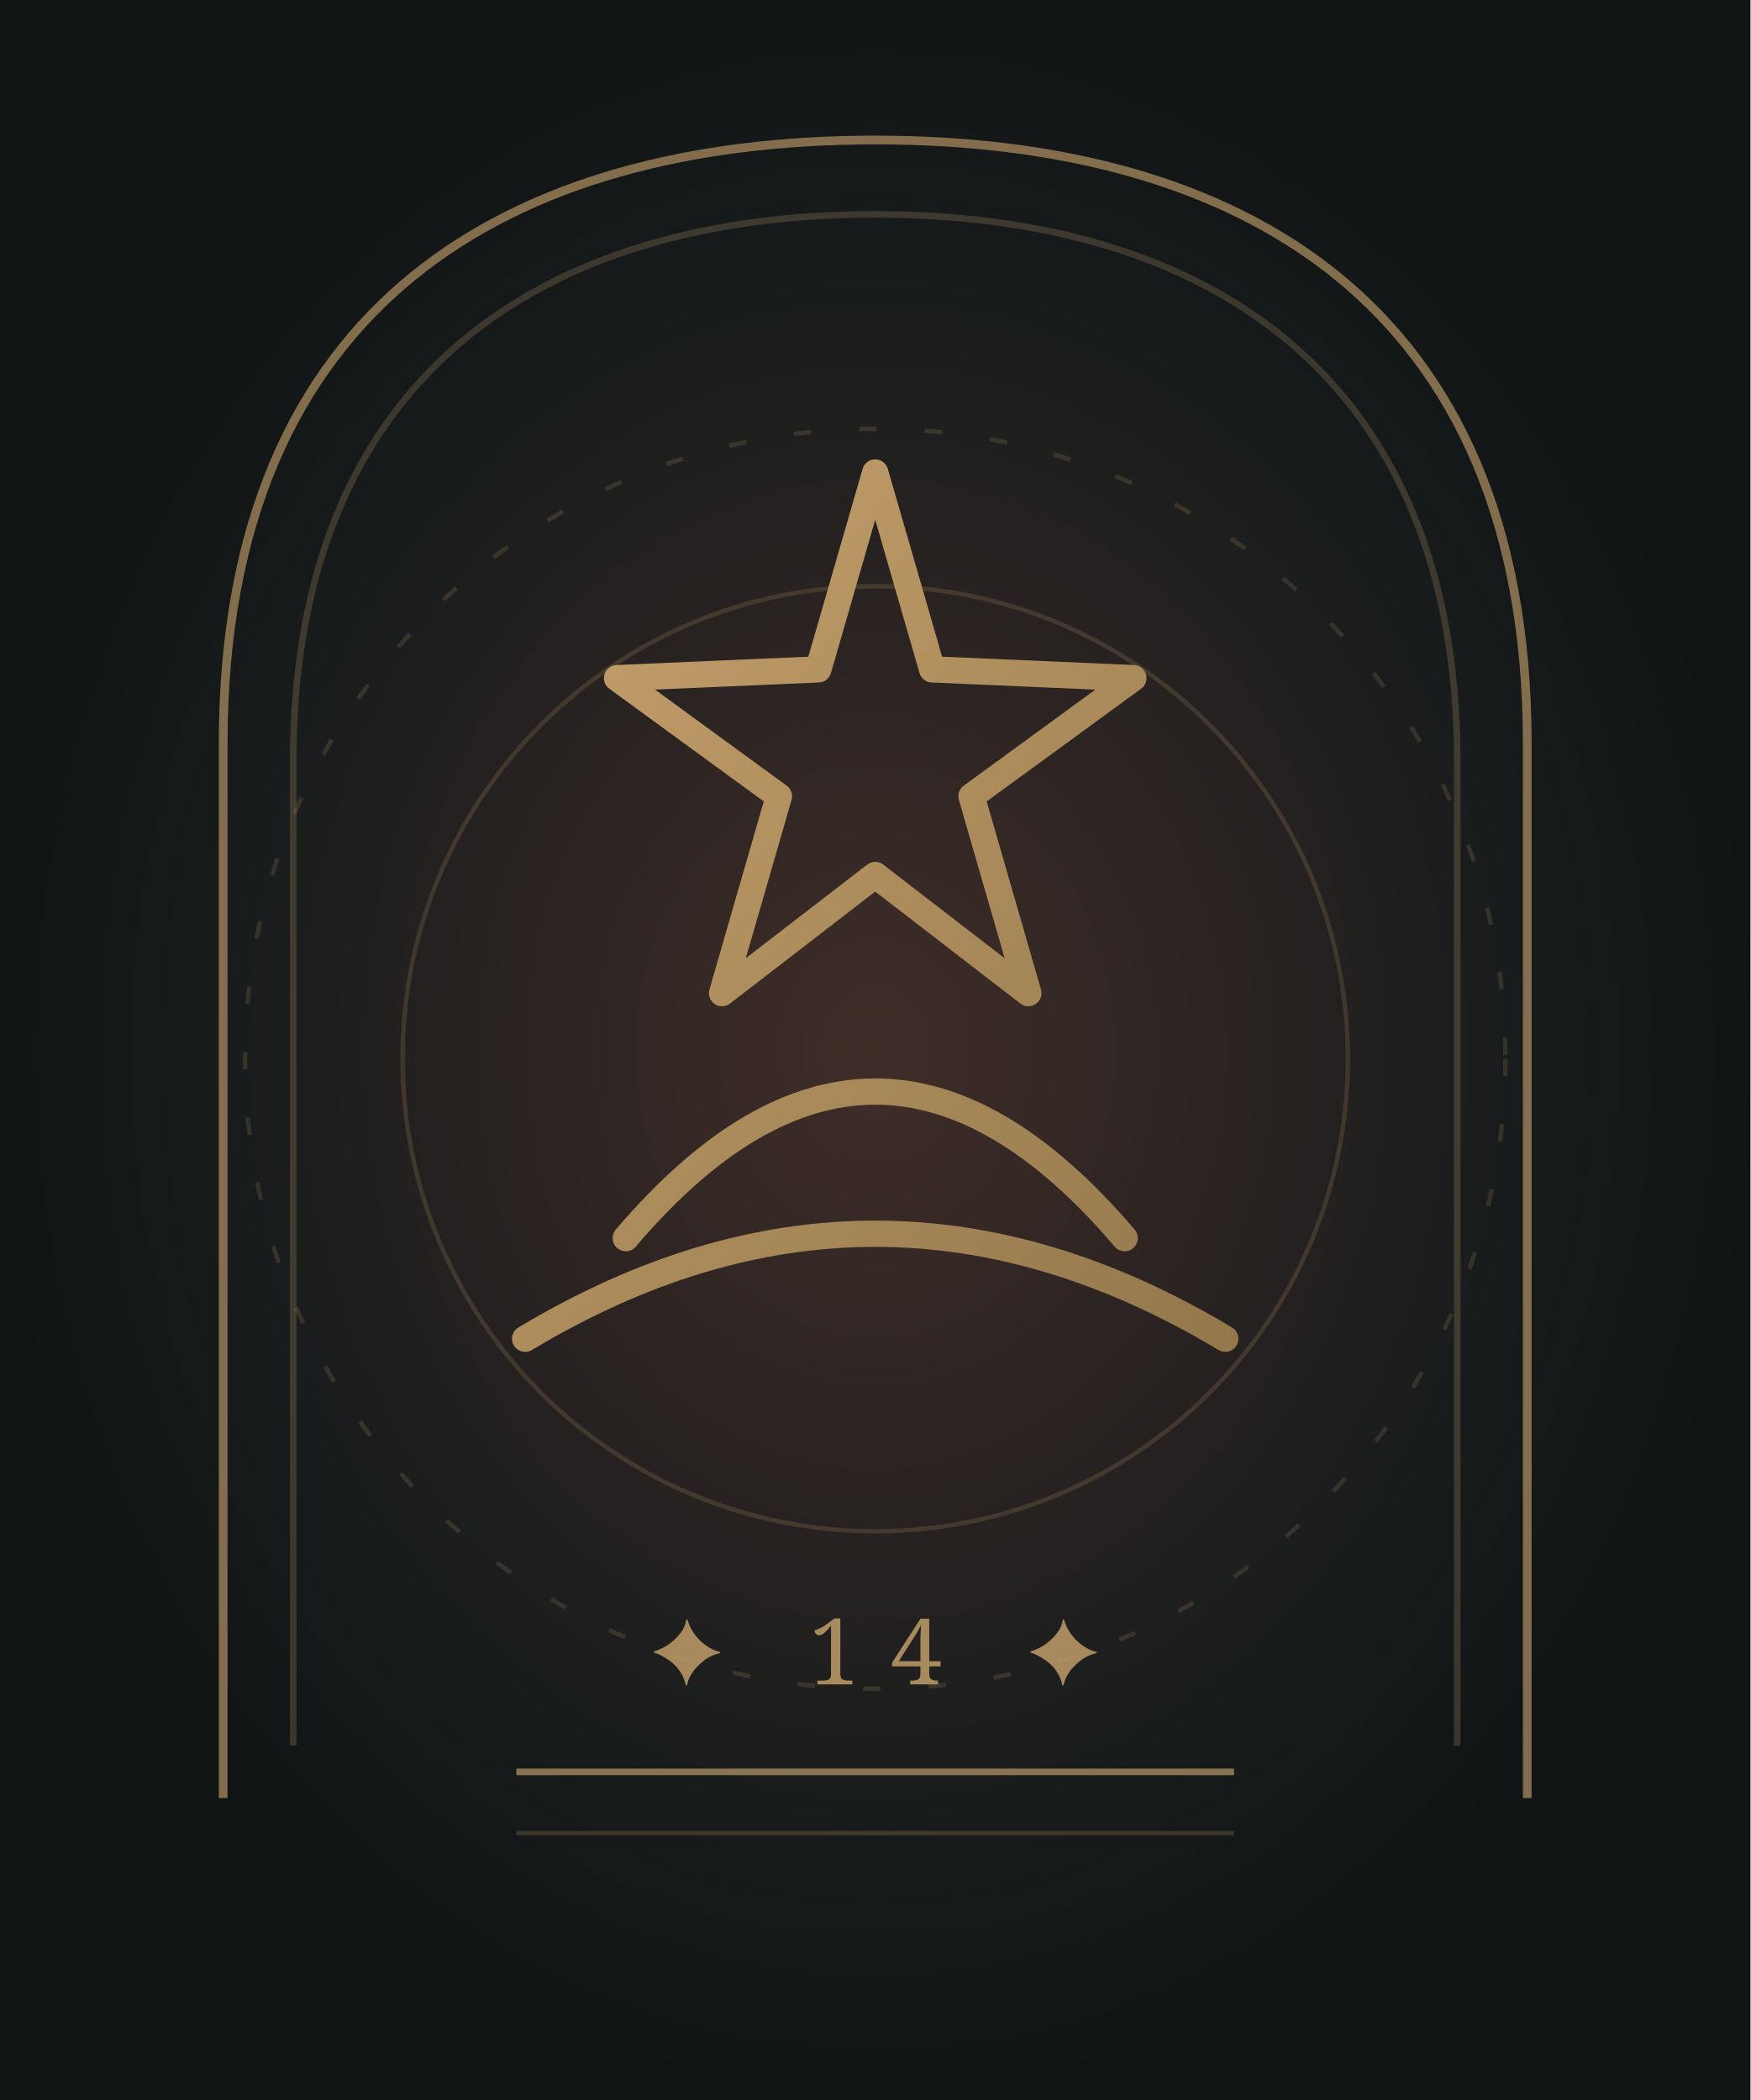
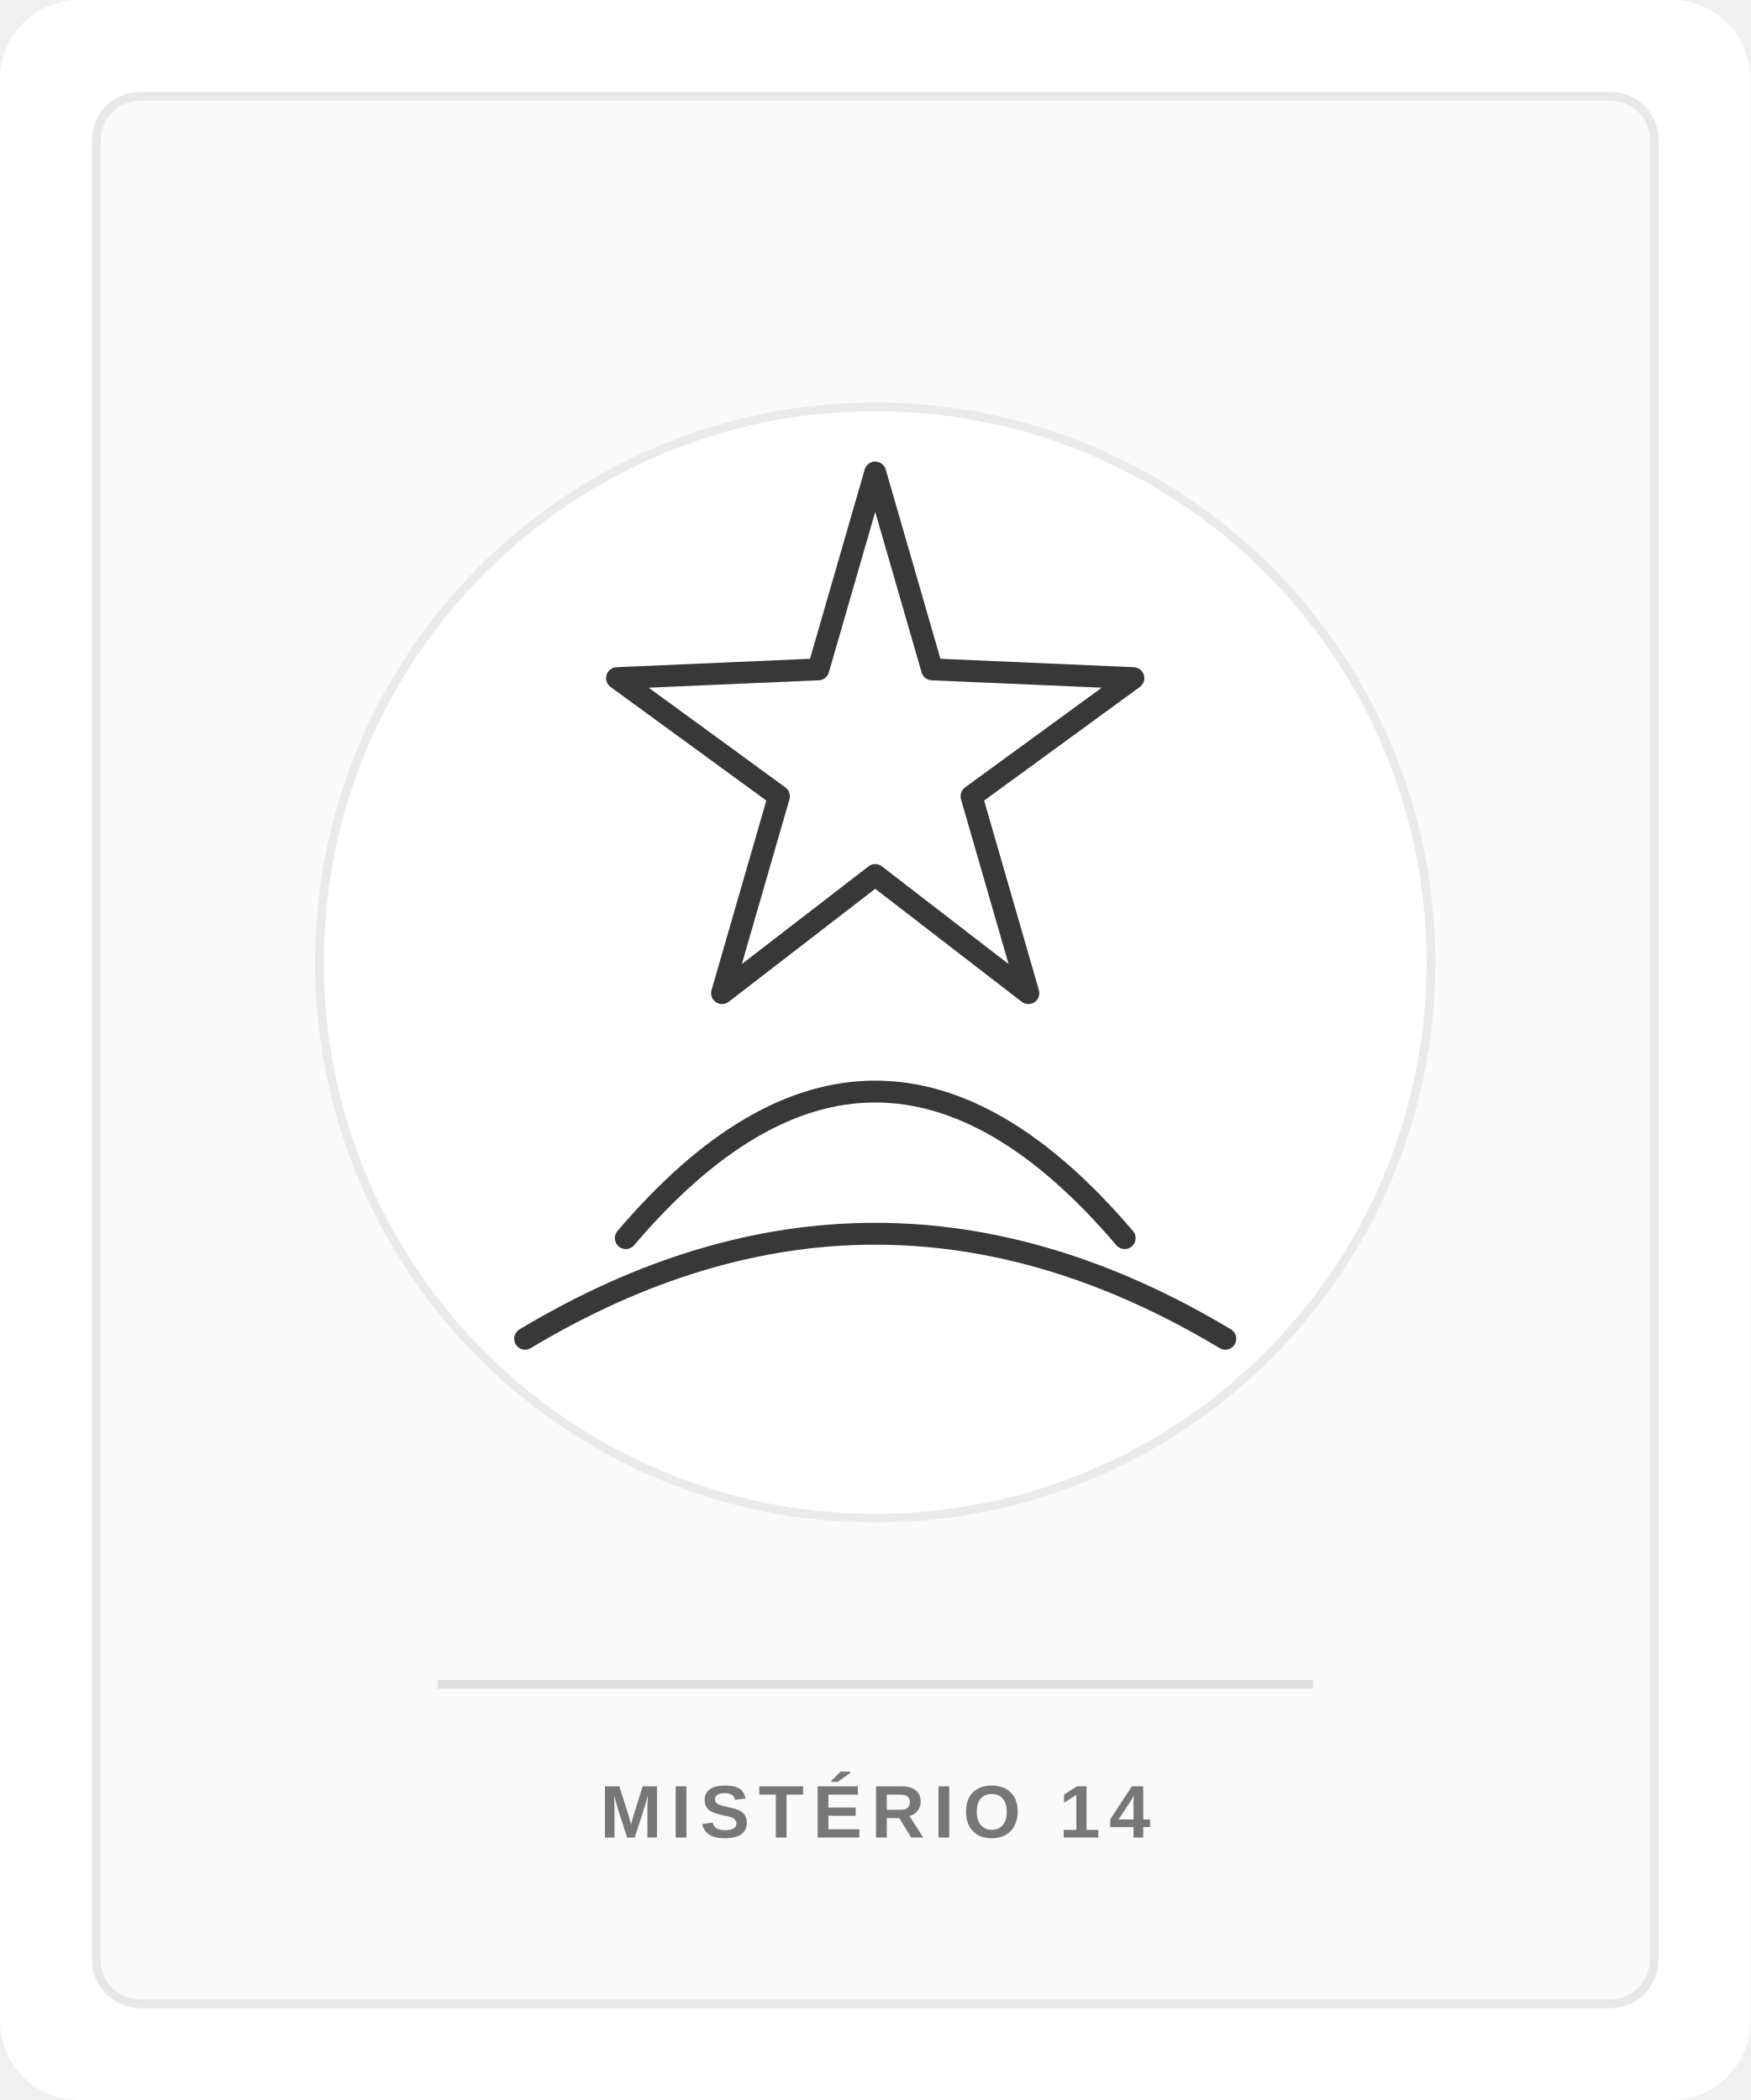
- <svg xmlns="http://www.w3.org/2000/svg" viewBox="0 0 400 480" role="img" aria-label="Arte simbólica do mistério assuncao">
-   <defs>
-     <radialGradient id="bg">
-       <stop stop-color="#402d28" />
-       <stop offset=".75" stop-color="#171b1c" />
-       <stop offset="1" stop-color="#101415" />
-     </radialGradient>
-     <linearGradient id="metal" x1="0" y1="0" x2="1" y2="1">
-       <stop stop-color="#c6a16c" />
-       <stop offset="1" stop-color="#94784c" />
-     </linearGradient>
-   </defs>
-   <rect width="400" height="480" fill="url(#bg)" />
-   <path d="M51 411V170C51 69 117 32 200 32S349 69 349 170v241" fill="none" stroke="#c6a16c" opacity=".62" stroke-width="2" />
-   <path d="M67 399V174C67 86 124 49 200 49S333 86 333 174v225" fill="none" stroke="#c6a16c" opacity=".23" stroke-width="1.5" />
-   <circle cx="200" cy="242" r="108" fill="none" stroke="#c6a16c" stroke-width="1" opacity=".18" />
-   <circle cx="200" cy="242" r="144" fill="none" stroke="#c6a16c" stroke-width="1" opacity=".17" stroke-dasharray="4 11" />
-   <g fill="none" stroke="url(#metal)" stroke-width="6" stroke-linecap="round" stroke-linejoin="round">
+ <svg xmlns="http://www.w3.org/2000/svg" viewBox="0 0 400 480" role="img" aria-label="Arte minimalista do mistério assuncao">
+   <rect width="400" height="480" rx="18" fill="#ffffff" />
+   <rect x="22" y="22" width="356" height="436" rx="10" fill="#fafafa" stroke="#e8e8e8" stroke-width="2" />
+   <circle cx="200" cy="220" r="127" fill="#ffffff" stroke="#eaeaea" stroke-width="2" />
+   <g fill="none" stroke="#383838" stroke-width="5" stroke-linecap="round" stroke-linejoin="round">
    <path d="M200 108l13 45 46 2-37 27 13 45-35-27-35 27 13-45-37-27 46-2zM143 283q57-67 114 0M120 306q80-48 160 0" />
  </g>
-   <g font-family="Georgia,serif" fill="#c6a16c" opacity=".82" text-anchor="middle">
-     <text x="200" y="385" font-size="21" letter-spacing="7">✦ 14 ✦</text>
-   </g>
-   <path d="M118 405h164" stroke="#c6a16c" stroke-width="1.5" opacity=".65" />
-   <path d="M118 419h164" stroke="#c6a16c" stroke-width="1" opacity=".22" />
+   <path d="M100 385h200" stroke="#dedede" stroke-width="2" />
+   <text x="200" y="420" text-anchor="middle" fill="#777" font-family="Arial,Helvetica,sans-serif" font-size="17" font-weight="700" letter-spacing="2">MISTÉRIO 14</text>
</svg>
